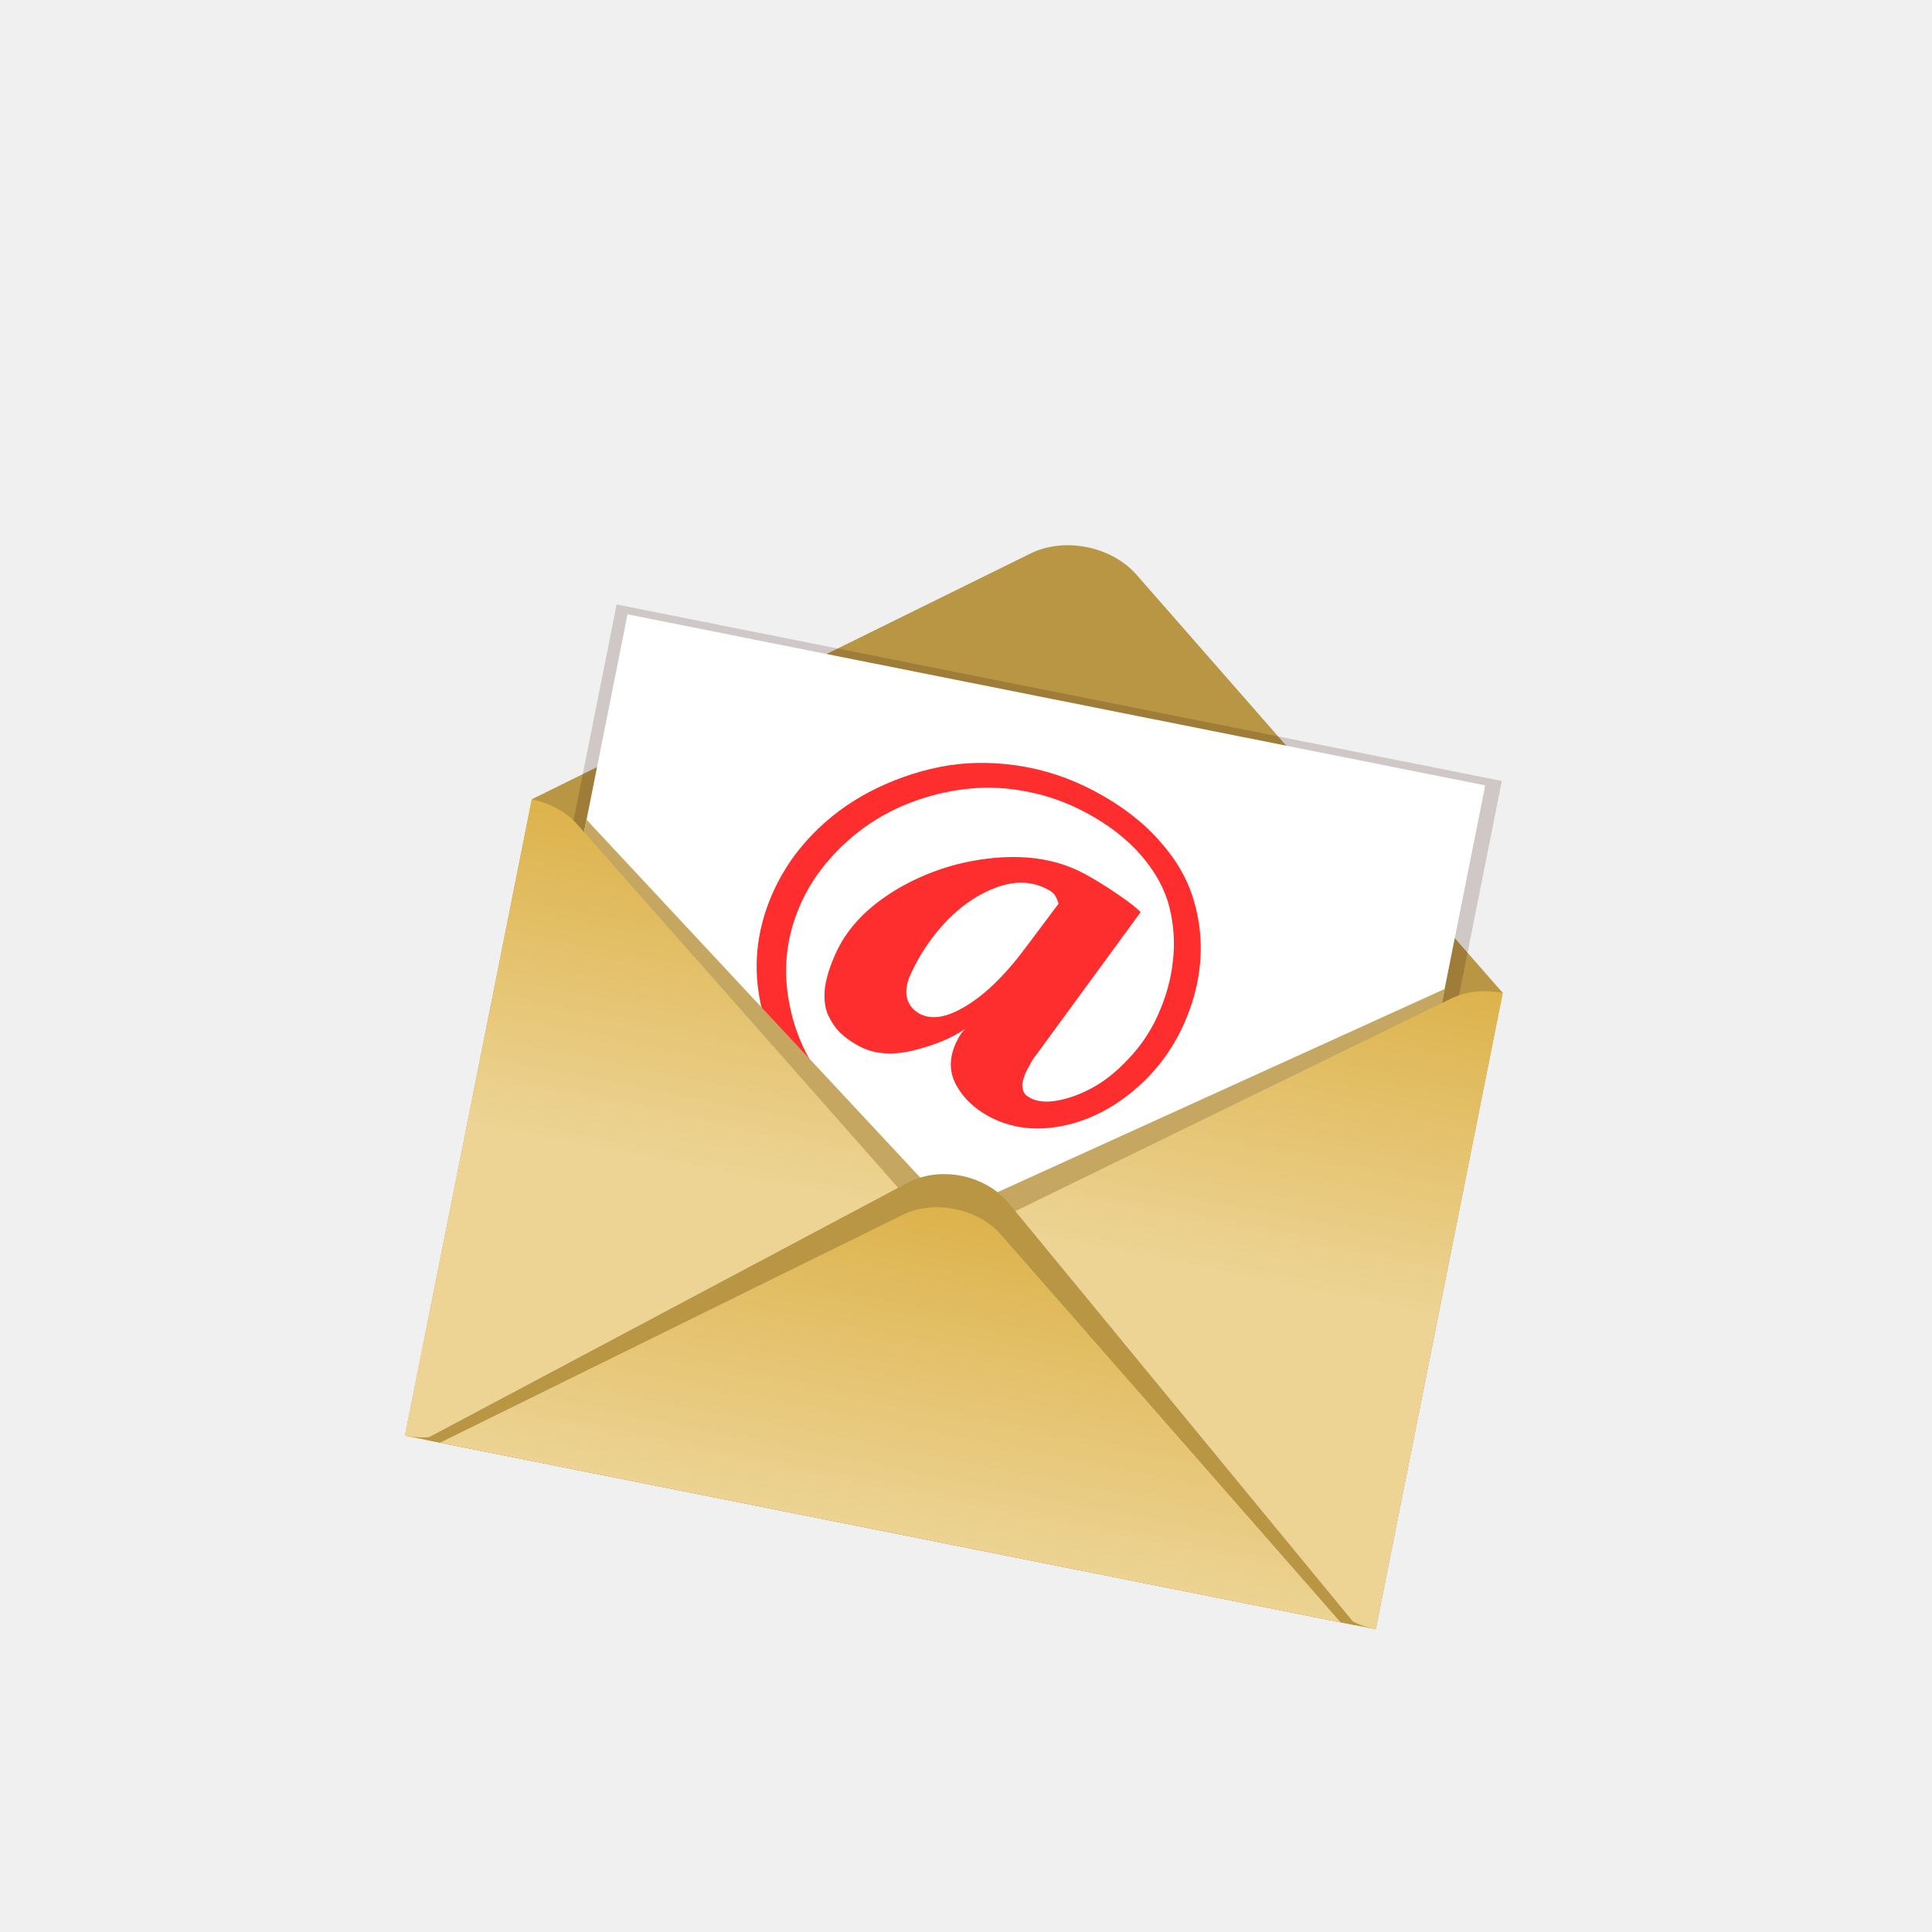
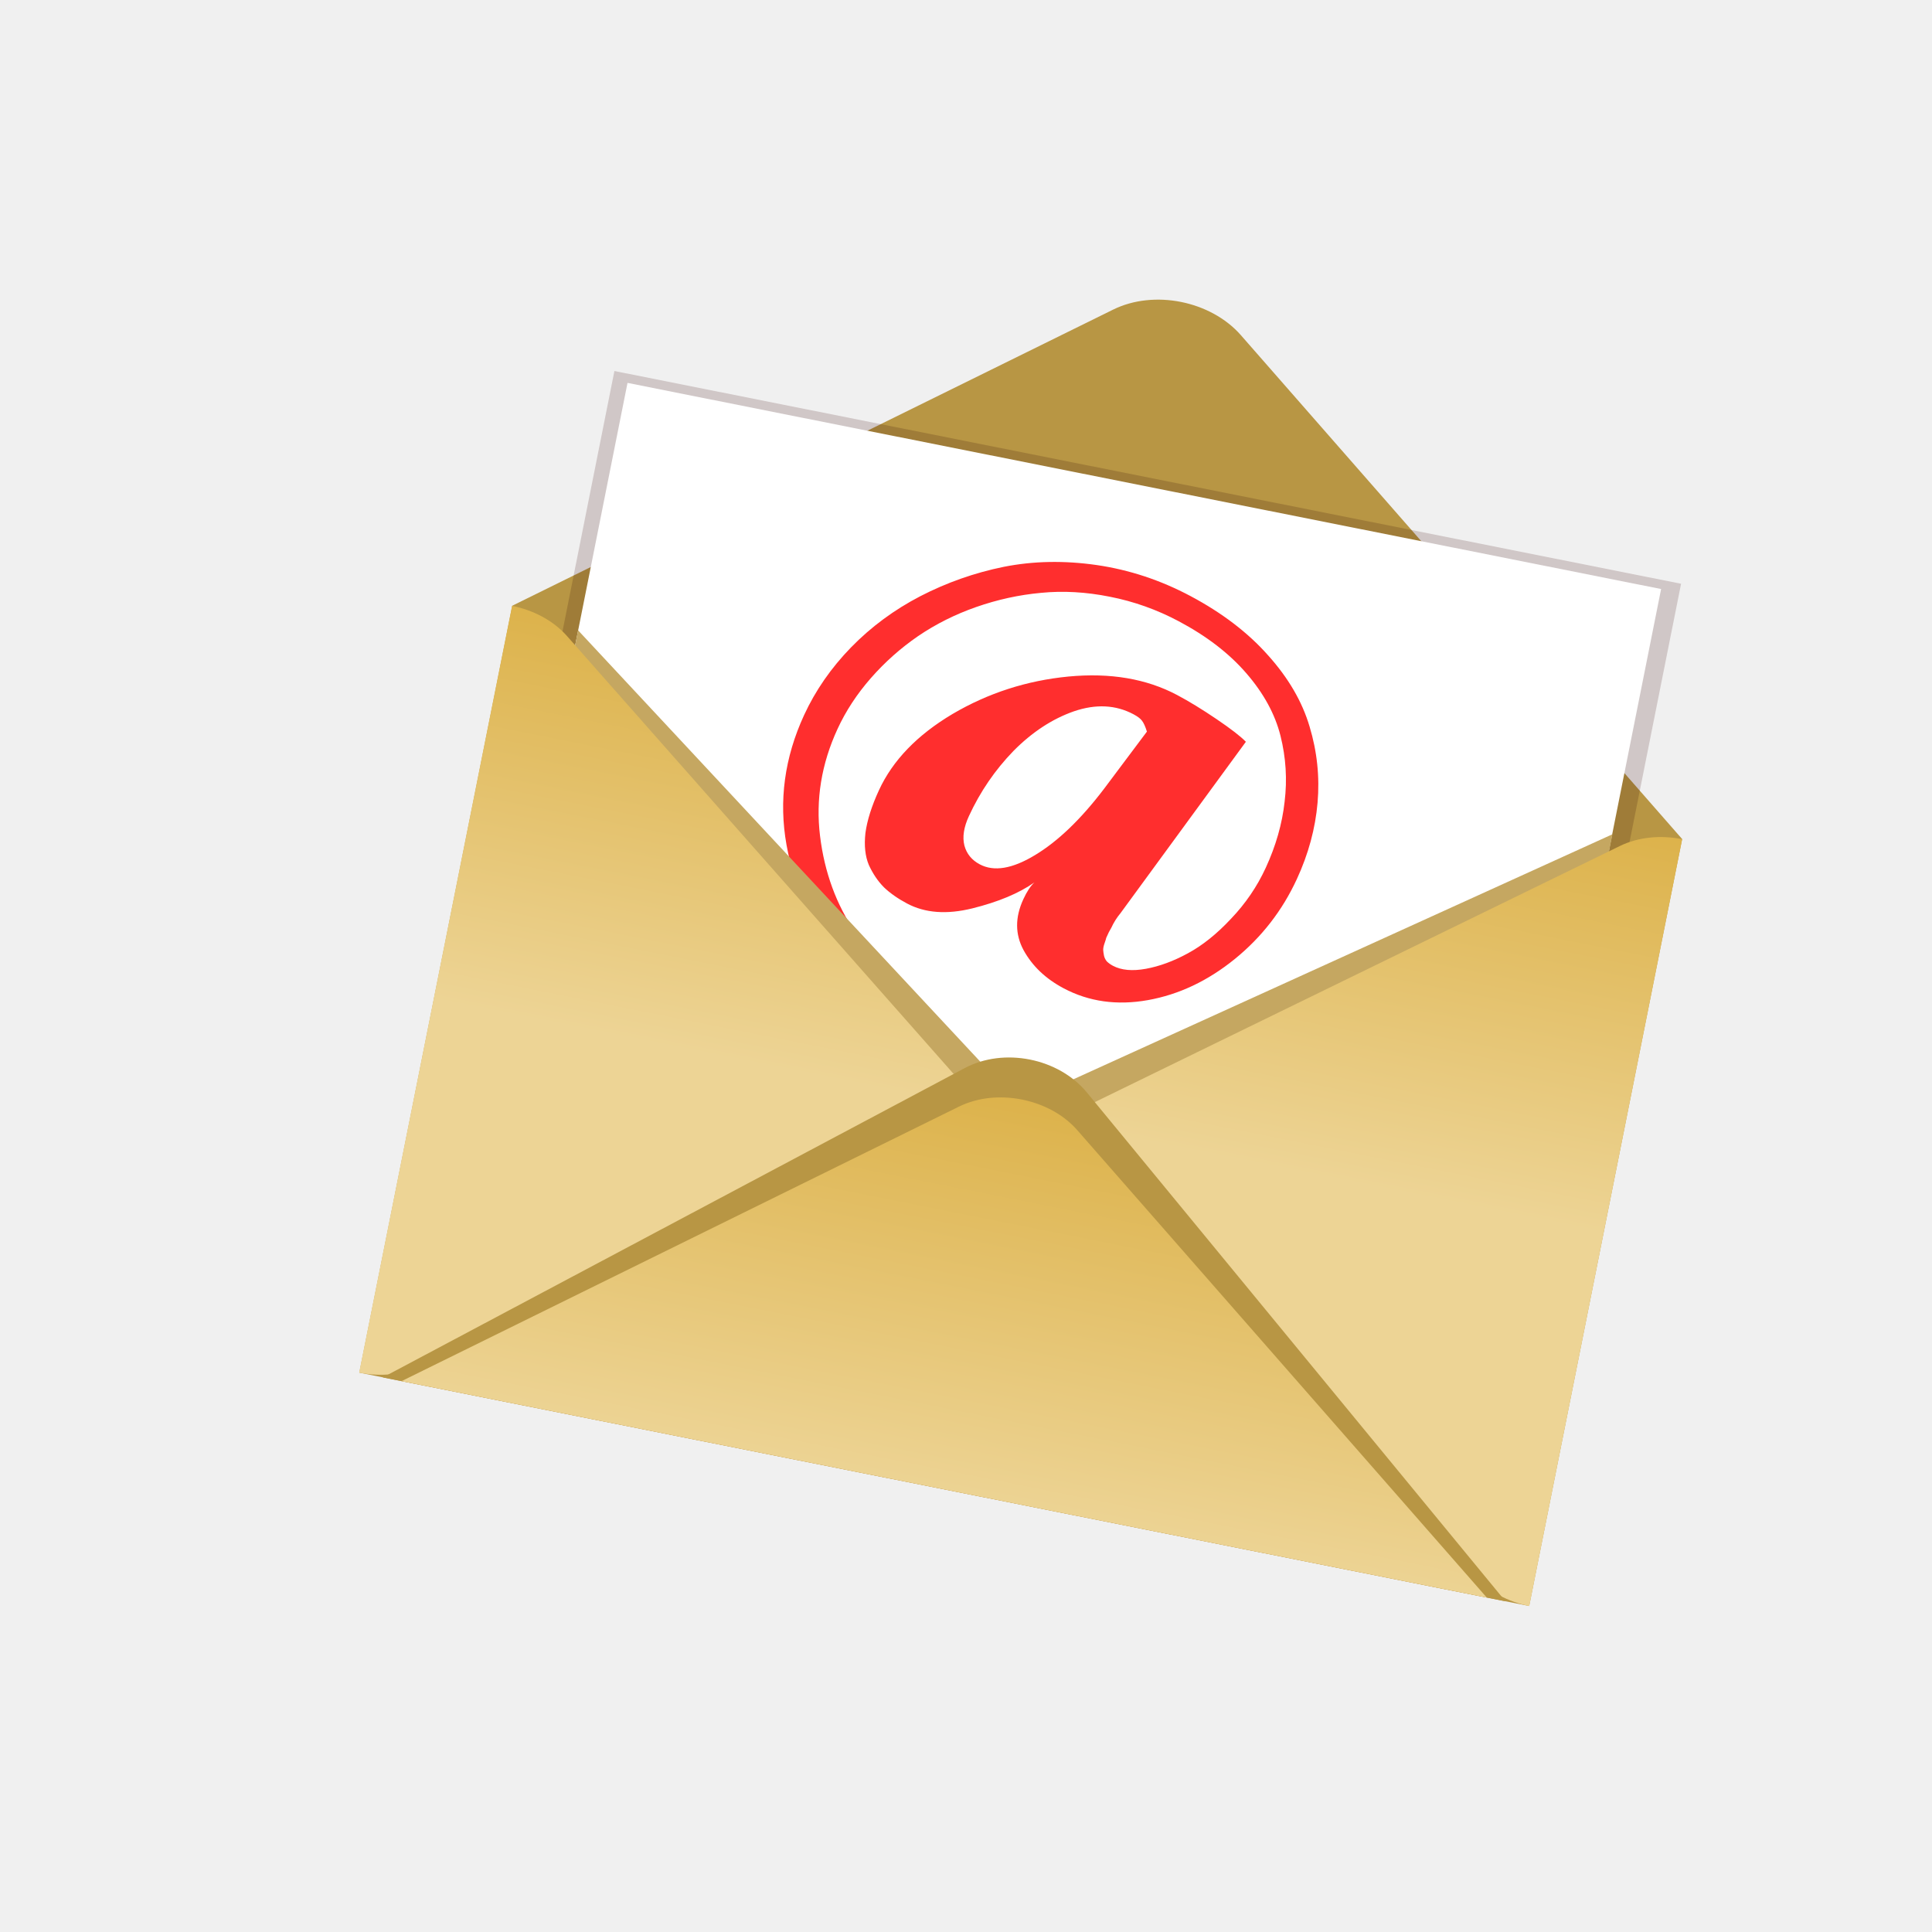
- <svg xmlns="http://www.w3.org/2000/svg" xmlns:xlink="http://www.w3.org/1999/xlink" width="100" height="100" viewBox="0 0 26.458 26.458" version="1.1" id="svg2787">
+ <svg xmlns="http://www.w3.org/2000/svg" xmlns:xlink="http://www.w3.org/1999/xlink" width="90" height="90" viewBox="0 0 23.812 23.812" version="1.1" id="svg2787">
  <defs id="defs2784">
+     <mask maskUnits="userSpaceOnUse" id="mask10222">
+       <circle style="fill:#ffffff;fill-opacity:1;fill-rule:evenodd;stroke-width:0.224" id="circle10224" cx="13.229" cy="14.817" r="11" />
+     </mask>
    <linearGradient xlink:href="#linearGradient29522" id="linearGradient31309" gradientUnits="userSpaceOnUse" gradientTransform="matrix(0.7932409,-0.6089079,0.7932409,0.6089079,4.892518,-8.867114)" x1="14.228" y1="-29.19" x2="3.659" y2="-18.62" />
    <linearGradient id="linearGradient29522">
      <stop style="stop-color:#d4a125;stop-opacity:1;" offset="0" id="stop29518" />
      <stop style="stop-color:#edd495;stop-opacity:1;" offset="1" id="stop29520" />
    </linearGradient>
    <linearGradient xlink:href="#linearGradient29522" id="linearGradient31385" gradientUnits="userSpaceOnUse" gradientTransform="matrix(-0.7932409,-0.6089079,-0.7932409,0.6089079,5.107999,-8.867114)" x1="14.228" y1="-29.19" x2="3.659" y2="-18.62" />
    <linearGradient xlink:href="#linearGradient29522" id="linearGradient29605" gradientUnits="userSpaceOnUse" gradientTransform="matrix(0.8001375,-0.6190755,0.8001375,0.6190755,17.50946,-0.3688092)" x1="14.228" y1="-29.19" x2="3.659" y2="-18.62" />
  </defs>
  <g id="layer1">
-     <rect style="fill:#800080;fill-rule:evenodd;stroke-width:0.265" id="rect21125" width="26.47" height="24.018" x="-83.965" y="52.547" />
-     <g id="g1" transform="matrix(0.6979841,0,0,0.6979841,3.944756,4.496999)">
+     <text xml:space="preserve" style="font-weight:bold;font-size:6.35px;line-height:1.3;font-family:Consolas;-inkscape-font-specification:'Consolas Bold';text-align:center;text-anchor:middle;fill:#fe005b;fill-opacity:0.593;stroke:#7c7777;stroke-width:0;stroke-linejoin:round;stroke-miterlimit:8;paint-order:fill markers stroke;stop-color:#000000" x="13.137" y="32.064" id="text97103">
+       <tspan id="tspan97101" style="stroke-width:0" x="13.137" y="32.064">Home</tspan>
+     </text>
+     <g id="g1" transform="matrix(0.7569904,0,0,0.7569904,2.692281,0.4724163)">
      <path id="rect29651" style="fill:#b89644;fill-opacity:1;fill-rule:evenodd;stroke-width:0.236" d="m 15.672,4.292 c -0.375,-0.075 -0.772,-0.039 -1.103,0.124 l -9.787,4.823 0.002,3.341e-4 -2.49,12.486 19.047,3.799 2.49,-12.486 0.002,3.34e-4 -7.189,-8.209 C 16.4,4.553 16.047,4.367 15.672,4.292 Z" />
      <rect style="mix-blend-mode:multiply;fill:#ddd3d3;fill-opacity:1;fill-rule:evenodd;stroke-width:0.241" id="rect31549-1" width="17.709" height="15.069" x="7.382" y="4.051" transform="rotate(11.27927)" />
      <rect style="fill:#ffffff;fill-rule:evenodd;stroke-width:0.246" id="rect31549" width="17.16" height="16.222" x="7.629" y="4.199" transform="rotate(11.27927)" />
      <g aria-label="@" transform="matrix(0.9201845,0.4892384,-0.402341,0.8728242,0,0)" id="text33454" style="font-size:12.055px;line-height:1.25;stroke-width:0.226">
        <path d="m 17.466,0.613 q 0.842,0 1.495,0.271 0.653,0.265 1.054,0.736 0.406,0.471 0.612,1.077 0.206,0.606 0.206,1.307 0,0.883 -0.359,1.695 -0.359,0.812 -0.965,1.307 -0.606,0.494 -1.277,0.494 -0.477,0 -0.818,-0.253 -0.336,-0.253 -0.336,-0.759 0,-0.218 0.047,-0.341 -0.224,0.43 -0.712,0.883 -0.483,0.447 -0.959,0.447 -0.247,0 -0.436,-0.059 Q 14.83,7.353 14.659,7.205 14.494,7.052 14.4,6.752 q -0.088,-0.306 -0.088,-0.748 0,-0.836 0.547,-1.73 0.553,-0.895 1.401,-1.483 0.853,-0.589 1.666,-0.589 0.318,0 0.718,0.047 0.4,0.047 0.565,0.106 L 18.55,5.922 q -0.035,0.141 -0.035,0.294 0,0.012 -0.006,0.082 0,0.071 0,0.106 0.006,0.029 0.012,0.1 0.006,0.065 0.024,0.106 0.018,0.035 0.047,0.077 0.029,0.041 0.077,0.065 0.053,0.018 0.118,0.018 0.224,0 0.489,-0.218 0.265,-0.218 0.494,-0.565 0.235,-0.353 0.388,-0.865 0.159,-0.512 0.159,-1.036 0,-0.618 -0.165,-1.142 Q 19.992,2.414 19.662,1.99 19.332,1.567 18.767,1.325 18.208,1.084 17.466,1.084 q -0.583,0 -1.142,0.182 -0.553,0.177 -1.001,0.489 -0.447,0.306 -0.83,0.73 -0.377,0.418 -0.636,0.901 -0.253,0.477 -0.394,1.001 -0.141,0.524 -0.141,1.03 0,0.977 0.453,1.742 0.453,0.765 1.136,1.165 0.412,0.241 0.906,0.318 0,0.071 -0.165,0.153 -0.165,0.082 -0.306,0.082 -0.253,0 -0.53,-0.106 -0.859,-0.318 -1.46,-1.213 -0.6,-0.895 -0.6,-2.084 0,-0.689 0.224,-1.389 Q 13.205,3.385 13.629,2.767 14.059,2.144 14.624,1.661 15.195,1.178 15.93,0.896 16.672,0.613 17.466,0.613 Z M 17.431,2.838 q -0.471,0 -0.865,0.43 -0.388,0.43 -0.6,1.077 -0.206,0.647 -0.206,1.33 0,0.312 0.129,0.477 0.129,0.159 0.341,0.159 0.377,0 0.724,-0.577 0.353,-0.583 0.547,-1.542 l 0.235,-1.201 q -0.082,-0.094 -0.141,-0.124 -0.053,-0.029 -0.165,-0.029 z" style="font-weight:bold;font-family:Amiri;-inkscape-font-specification:'Amiri Bold';fill:#ff2e2e" id="path18641" />
      </g>
      <path id="path31562" style="mix-blend-mode:normal;fill:#c5a761;fill-opacity:1;stroke:#000000;stroke-width:0;stroke-linecap:butt;stroke-linejoin:miter;stroke-dasharray:none;stroke-opacity:1" d="m 22.697,12.959 -9.654,4.388 -7.187,-7.708 -0.448,2.245 6.243,8.21 1.519,0.303 0.005,-0.039 0.158,0.032 8.915,-5.188 z" />
      <g id="g31560" transform="matrix(0.7614495,0.1518662,-0.1505982,0.7550921,5.84013,33.73941)" style="stroke-width:1.199">
        <g id="g31553" style="stroke-width:1.199">
          <path id="rect29033-76-4" style="fill:url(#linearGradient31309);fill-opacity:1;fill-rule:evenodd;stroke-width:0.354" d="m -7.509,-30.936 v 16.535 c 0.453,10e-7 0.906,-0.133 1.253,-0.399 l 10.25,-7.868 -10.25,-7.868 c -0.347,-0.266 -0.8,-0.399 -1.253,-0.399 z" />
          <path id="rect29033-76-4-0" style="fill:url(#linearGradient31385);fill-opacity:1;fill-rule:evenodd;stroke-width:0.354" d="m 17.51,-30.936 v 16.535 c -0.453,10e-7 -0.906,-0.133 -1.253,-0.399 L 6.007,-22.668 16.257,-30.537 c 0.347,-0.266 0.8,-0.399 1.253,-0.399 z" />
        </g>
        <path id="rect29033-76-0" style="fill:#b89644;fill-opacity:1;fill-rule:evenodd;stroke-width:0.382" d="m 5,-23.668 c -0.473,-1e-6 -0.945,0.149 -1.307,0.448 l -10.696,8.82 H 17.003 L 6.307,-23.221 C 5.945,-23.519 5.473,-23.668 5,-23.668 Z" />
        <path id="rect29033-76" style="fill:url(#linearGradient29605);fill-opacity:1;fill-rule:evenodd;stroke-width:0.358" d="m 5,-22.806 c -0.457,-1e-6 -0.913,0.135 -1.264,0.406 l -10.339,8 H 16.603 L 6.264,-22.4 c -0.35,-0.271 -0.807,-0.406 -1.264,-0.406 z" />
      </g>
    </g>
-     <path id="path2444-6" style="fill:#ff0025;fill-opacity:1;stroke:#590079;stroke-width:0;stroke-linecap:round;stroke-linejoin:round;stroke-miterlimit:8;paint-order:fill markers stroke" d="m -80.897,66.209 c -1.071,0.007 -2.143,0.489 -2.997,1.383 -1.655,1.735 -1.35,5.05 1.2,7.2 1.273,1.073 4.625,4.298 4.625,4.298 0,0 3.352,-3.225 4.625,-4.298 2.55,-2.15 2.855,-5.465 1.2,-7.2 -1.655,-1.735 -4.134,-1.914 -5.825,-0.1 -0.819,-0.879 -1.823,-1.29 -2.829,-1.283 z" />
-     <path id="path2444" style="fill:#ff0025;fill-opacity:1;stroke:#590079;stroke-width:0;stroke-linecap:round;stroke-linejoin:round;stroke-miterlimit:8;paint-order:fill markers stroke" d="m -79.697,50.384 c -0.613,-0.301 -1.362,-0.331 -2.103,-0.064 -1.438,0.519 -2.208,2.497 -1.365,4.449 0.421,0.975 1.415,3.769 1.415,3.769 0,0 2.831,-0.886 3.862,-1.135 2.067,-0.501 3.185,-2.305 2.734,-3.766 -0.45,-1.461 -1.814,-2.269 -3.295,-1.716 -0.217,-0.734 -0.673,-1.255 -1.249,-1.537 z" />
  </g>
</svg>
